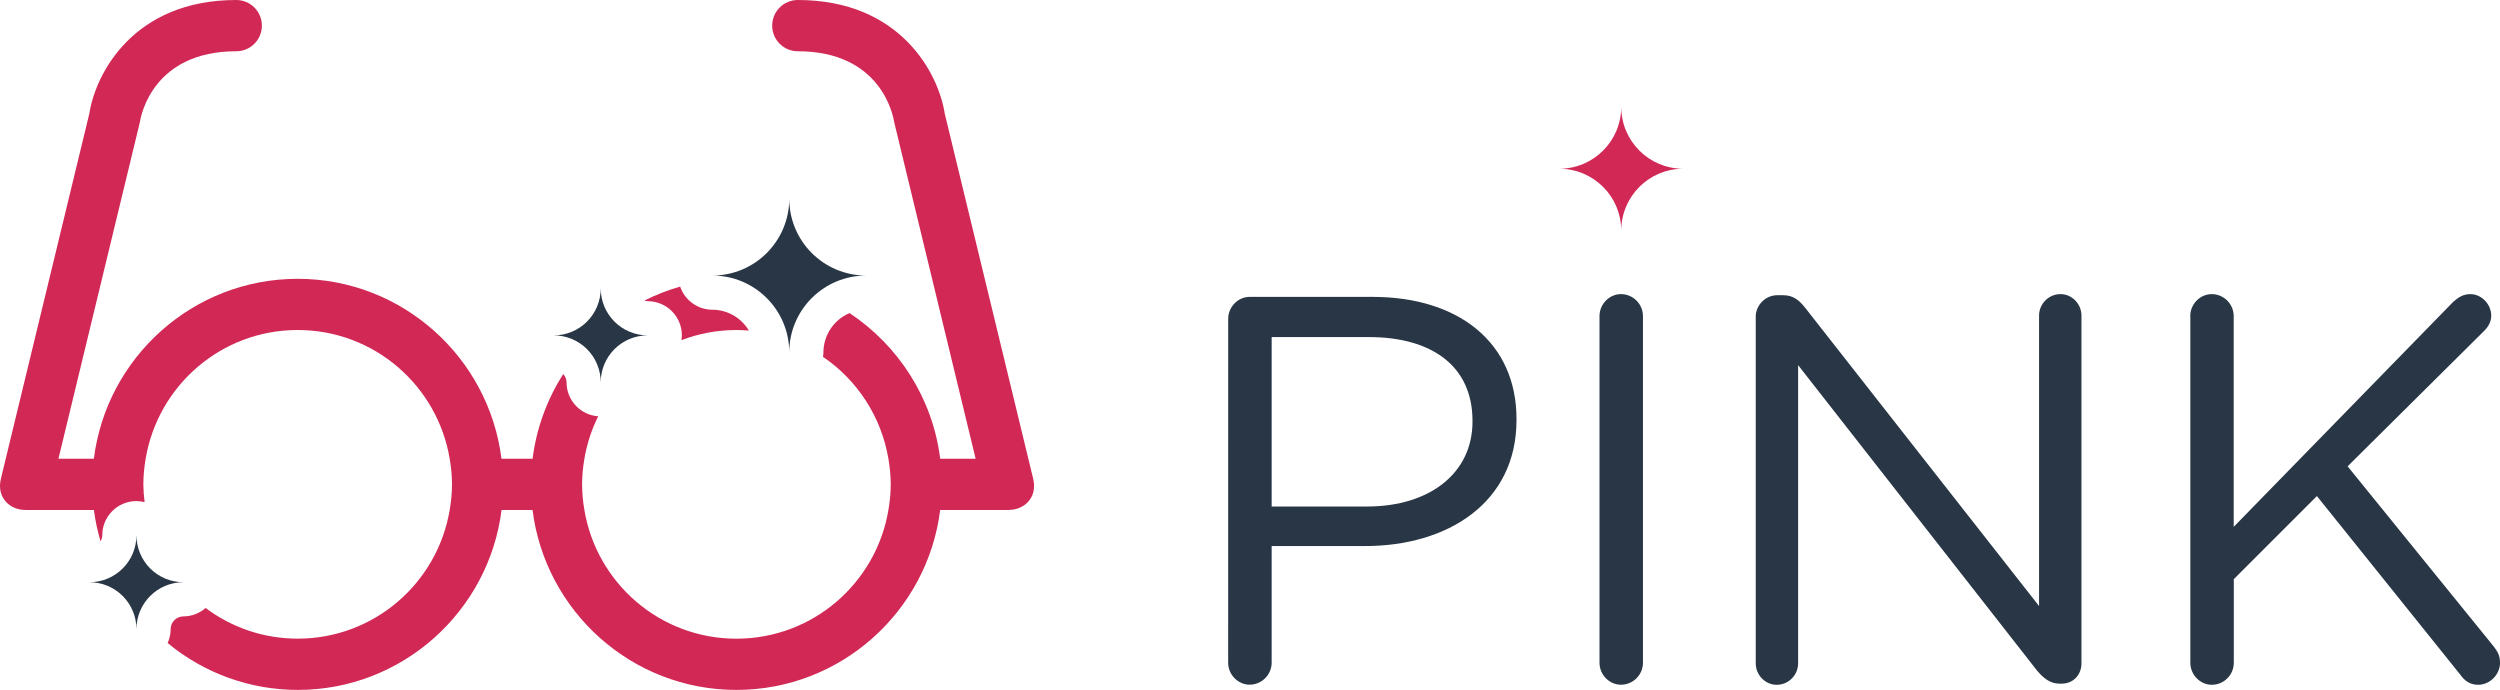
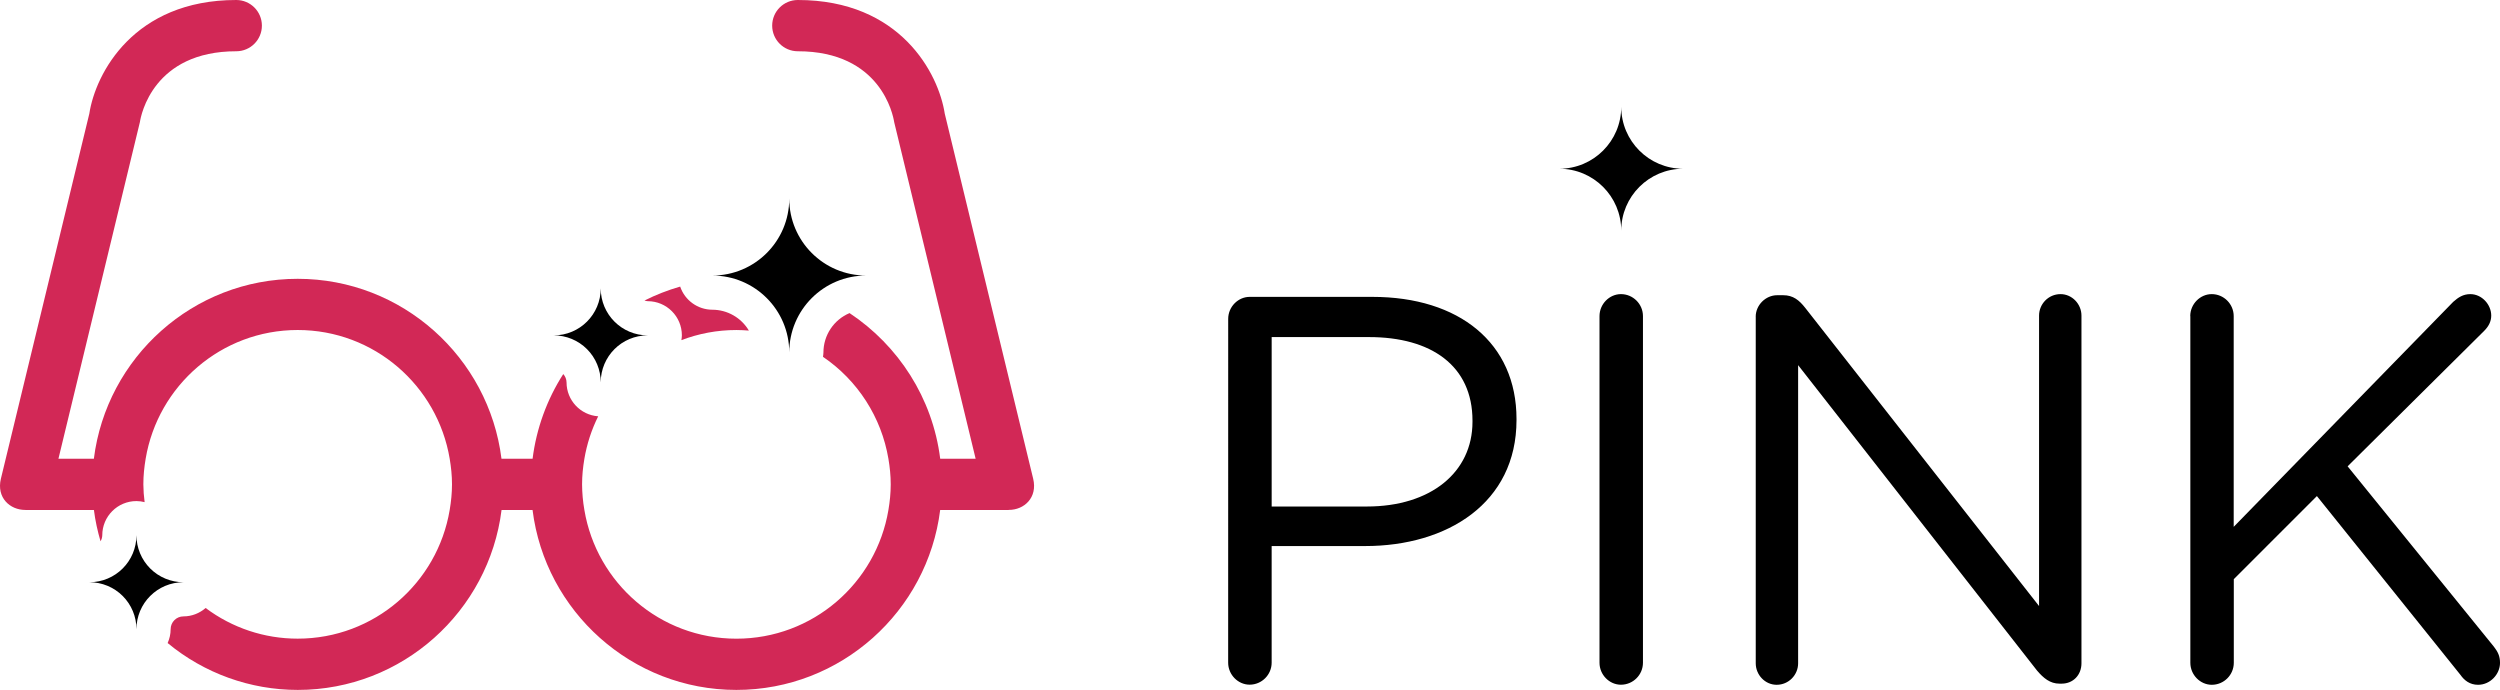
<svg xmlns="http://www.w3.org/2000/svg" width="146.3" height="40.375">
-   <path d="M71.874 18.661c0-.708.58-1.288 1.256-1.288h7.18c5.087 0 8.436 2.704 8.436 7.146v.063c0 4.86-4.057 7.373-8.854 7.373h-5.475v6.825c0 .708-.58 1.287-1.289 1.287-.676 0-1.256-.58-1.256-1.287l.002-20.119zm8.114 10.98c3.734 0 6.182-1.996 6.182-4.959v-.062c0-3.221-2.414-4.894-6.053-4.894h-5.699v9.917h5.57v-.002zM93.603 18.5c0-.708.579-1.288 1.255-1.288.709 0 1.288.58 1.288 1.288v20.283a1.29 1.29 0 0 1-1.288 1.287c-.676 0-1.255-.579-1.255-1.287V18.5zm9.141.032c0-.676.58-1.256 1.256-1.256h.354c.58 0 .935.29 1.288.74l13.684 17.45V18.468c0-.676.547-1.256 1.256-1.256.676 0 1.225.58 1.225 1.256v20.349c0 .677-.48 1.19-1.158 1.19h-.129c-.548 0-.936-.321-1.318-.772l-13.976-17.867v17.449c0 .677-.547 1.257-1.257 1.257-.676 0-1.223-.58-1.223-1.257V18.532h-.002zm25.429-.032c0-.708.58-1.288 1.257-1.288.708 0 1.286.58 1.286 1.288v12.331l12.848-13.168c.29-.257.579-.451.998-.451.676 0 1.225.612 1.225 1.256 0 .354-.162.644-.42.901l-7.984 7.92 8.564 10.561c.225.291.354.547.354.936 0 .676-.577 1.288-1.285 1.288-.482 0-.807-.259-1.03-.58l-8.401-10.464-4.863 4.861v4.895a1.29 1.29 0 0 1-1.286 1.288c-.677 0-1.257-.58-1.257-1.288V18.5h-.006z" fill="#283645" />
-   <path fill="#D22856" d="M98.498 9.875a3.623 3.623 0 0 1-3.623-3.624 3.625 3.625 0 0 1-3.625 3.624 3.625 3.625 0 0 1 3.625 3.624 3.623 3.623 0 0 1 3.623-3.624z" />
+   <path d="M71.874 18.661c0-.708.58-1.288 1.256-1.288h7.18c5.087 0 8.436 2.704 8.436 7.146v.063c0 4.86-4.057 7.373-8.854 7.373h-5.475v6.825c0 .708-.58 1.287-1.289 1.287-.676 0-1.256-.58-1.256-1.287l.002-20.119zm8.114 10.98c3.734 0 6.182-1.996 6.182-4.959v-.062c0-3.221-2.414-4.894-6.053-4.894h-5.699v9.917h5.57v-.002zM93.603 18.5c0-.708.579-1.288 1.255-1.288.709 0 1.288.58 1.288 1.288v20.283a1.29 1.29 0 0 1-1.288 1.287c-.676 0-1.255-.579-1.255-1.287V18.5zm9.141.032c0-.676.58-1.256 1.256-1.256h.354c.58 0 .935.29 1.288.74l13.684 17.45V18.468c0-.676.547-1.256 1.256-1.256.676 0 1.225.58 1.225 1.256v20.349c0 .677-.48 1.19-1.158 1.19h-.129c-.548 0-.936-.321-1.318-.772l-13.976-17.867v17.449c0 .677-.547 1.257-1.257 1.257-.676 0-1.223-.58-1.223-1.257V18.532h-.002zm25.429-.032c0-.708.58-1.288 1.257-1.288.708 0 1.286.58 1.286 1.288v12.331l12.848-13.168c.29-.257.579-.451.998-.451.676 0 1.225.612 1.225 1.256 0 .354-.162.644-.42.901l-7.984 7.92 8.564 10.561c.225.291.354.547.354.936 0 .676-.577 1.288-1.285 1.288-.482 0-.807-.259-1.03-.58l-8.401-10.464-4.863 4.861v4.895a1.29 1.29 0 0 1-1.286 1.288c-.677 0-1.257-.58-1.257-1.288V18.5h-.006z" />
+   <path d="M98.498 9.875a3.623 3.623 0 0 1-3.623-3.624 3.625 3.625 0 0 1-3.625 3.624 3.625 3.625 0 0 1 3.625 3.624 3.623 3.623 0 0 1 3.623-3.624z" />
  <g fill="#D22856">
    <path d="M43.094 19.313c.246 0 .489.014.73.033a2.491 2.491 0 0 0-2.136-1.221 1.994 1.994 0 0 1-1.884-1.354c-.727.208-1.425.482-2.089.816.062.017.122.038.188.038a2 2 0 0 1 2 2c0 .096-.015.188-.028.281 1-.382 2.084-.593 3.219-.593z" />
    <path d="M60.462 28.016L55.287 6.651C54.926 4.303 52.694 0 46.688 0a1.5 1.5 0 1 0 0 3c4.856 0 5.575 3.729 5.639 4.143l4.767 19.701h-2.073c-.445-3.557-2.453-6.628-5.305-8.522a2.503 2.503 0 0 0-1.529 2.303c0 .088-.015.171-.026.256a9.034 9.034 0 0 1 3.829 5.965c.082.488.135.987.135 1.5 0 .512-.053 1.012-.135 1.5-.716 4.271-4.421 7.53-8.896 7.53-4.475 0-8.181-3.259-8.896-7.53a9.035 9.035 0 0 1-.135-1.5c0-.513.053-1.012.135-1.5a8.945 8.945 0 0 1 .808-2.484 1.994 1.994 0 0 1-1.852-1.984.739.739 0 0 0-.192-.488 11.95 11.95 0 0 0-1.795 4.957h-1.82c-.741-5.927-5.802-10.531-11.927-10.531S6.235 20.917 5.493 26.844H3.42L8.187 7.143C8.25 6.729 8.97 3 13.826 3a1.5 1.5 0 1 0 0-3C7.82 0 5.588 4.303 5.227 6.651L.052 28.016c-.266 1.109.531 1.826 1.426 1.826.012 0 .023.004.036.004h3.982c.079.629.215 1.237.387 1.831a.726.726 0 0 0 .102-.354 2 2 0 0 1 2-2c.166 0 .324.024.478.062a8.337 8.337 0 0 1-.074-1.042c0-.512.053-1.011.135-1.5.715-4.271 4.421-7.531 8.896-7.531s8.18 3.26 8.896 7.531c.082.489.135.988.135 1.5s-.053 1.012-.135 1.5c-.715 4.272-4.421 7.531-8.896 7.531a8.959 8.959 0 0 1-5.386-1.794c-.35.302-.8.491-1.299.491a.75.75 0 0 0-.749.748c0 .289-.065.563-.176.812a11.94 11.94 0 0 0 7.614 2.743c6.125 0 11.185-4.604 11.927-10.529h1.814c.742 5.926 5.802 10.529 11.927 10.529s11.186-4.604 11.927-10.529H59c.012 0 .023-.005.036-.005.895.002 1.692-.715 1.426-1.824z" />
  </g>
-   <path fill="#283645" d="M50.686 16.125a4.499 4.499 0 0 1-4.499-4.499 4.499 4.499 0 0 1-4.499 4.499 4.499 4.499 0 0 1 4.499 4.499 4.498 4.498 0 0 1 4.499-4.499zm-12.782 3.501a2.748 2.748 0 0 1-2.749-2.749 2.748 2.748 0 0 1-2.749 2.749 2.747 2.747 0 0 1 2.749 2.749 2.748 2.748 0 0 1 2.749-2.749zm-27.17 14.446a2.748 2.748 0 0 1-2.749-2.75c0 1.52-1.23 2.75-2.749 2.75a2.747 2.747 0 0 1 2.749 2.748 2.748 2.748 0 0 1 2.749-2.748z" />
+   <path d="M50.686 16.125a4.499 4.499 0 0 1-4.499-4.499 4.499 4.499 0 0 1-4.499 4.499 4.499 4.499 0 0 1 4.499 4.499 4.498 4.498 0 0 1 4.499-4.499zm-12.782 3.501a2.748 2.748 0 0 1-2.749-2.749 2.748 2.748 0 0 1-2.749 2.749 2.747 2.747 0 0 1 2.749 2.749 2.748 2.748 0 0 1 2.749-2.749zm-27.17 14.446a2.748 2.748 0 0 1-2.749-2.75c0 1.52-1.23 2.75-2.749 2.75a2.747 2.747 0 0 1 2.749 2.748 2.748 2.748 0 0 1 2.749-2.748z" />
</svg>
